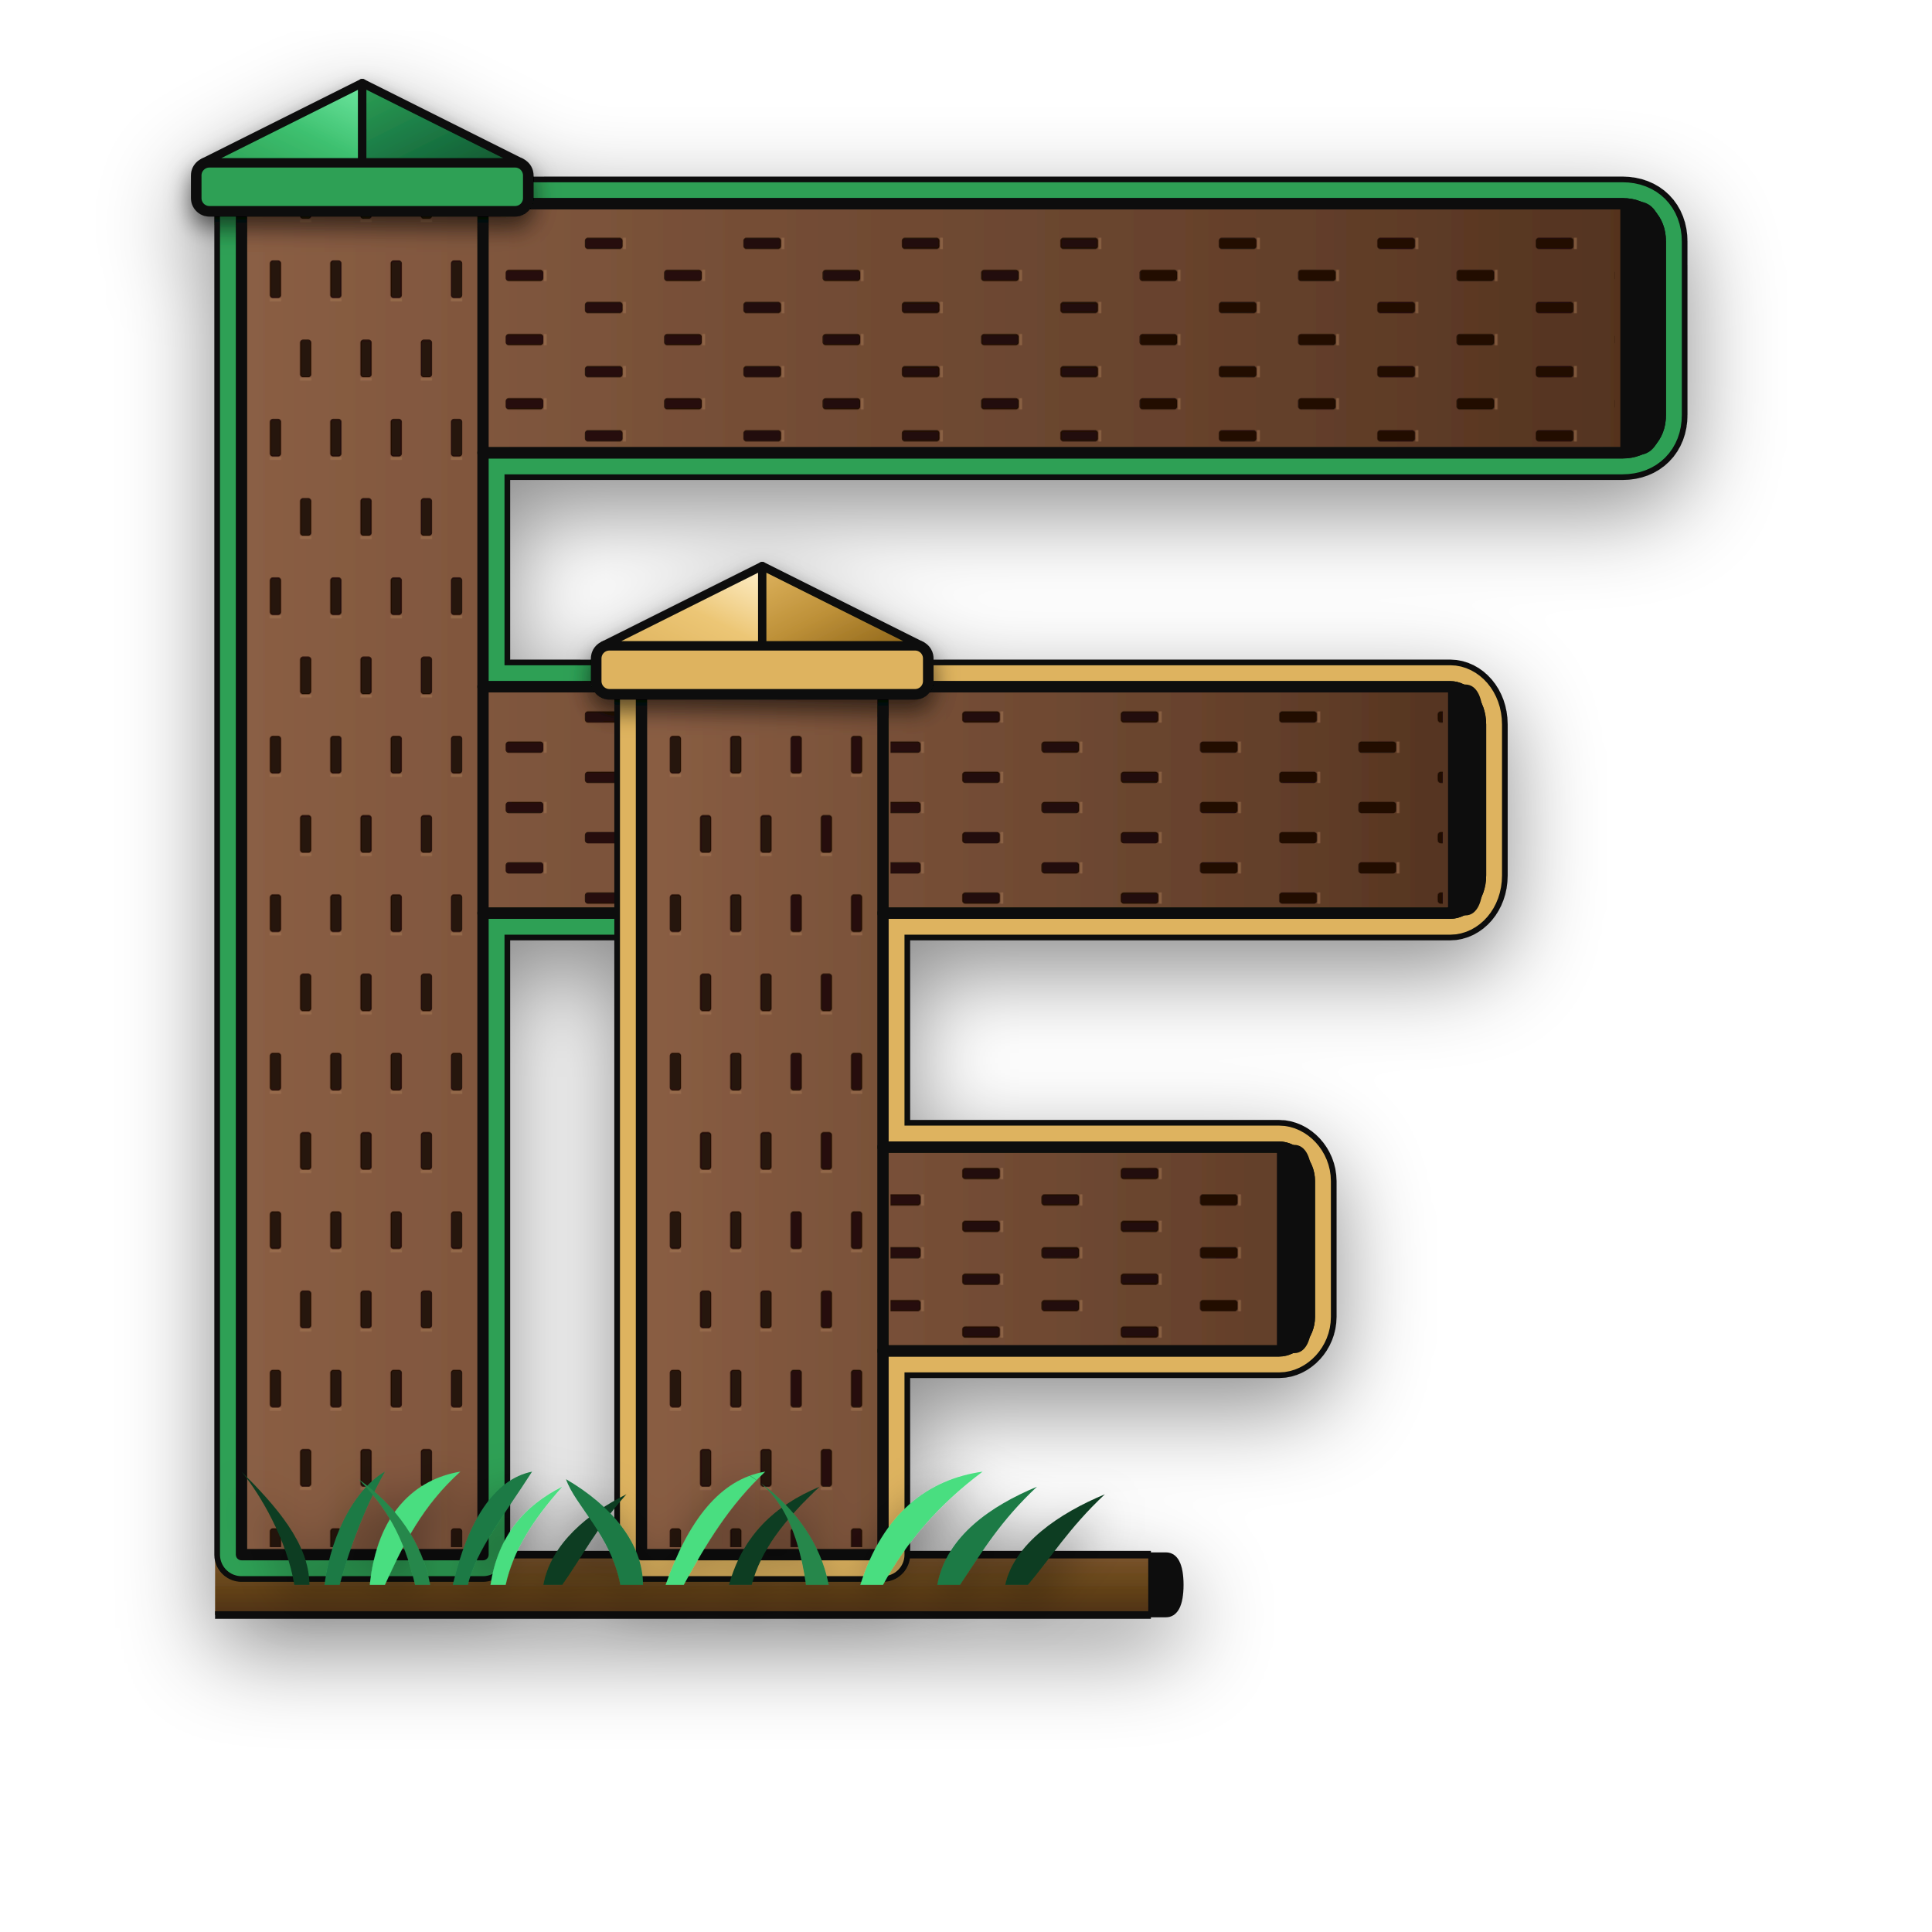
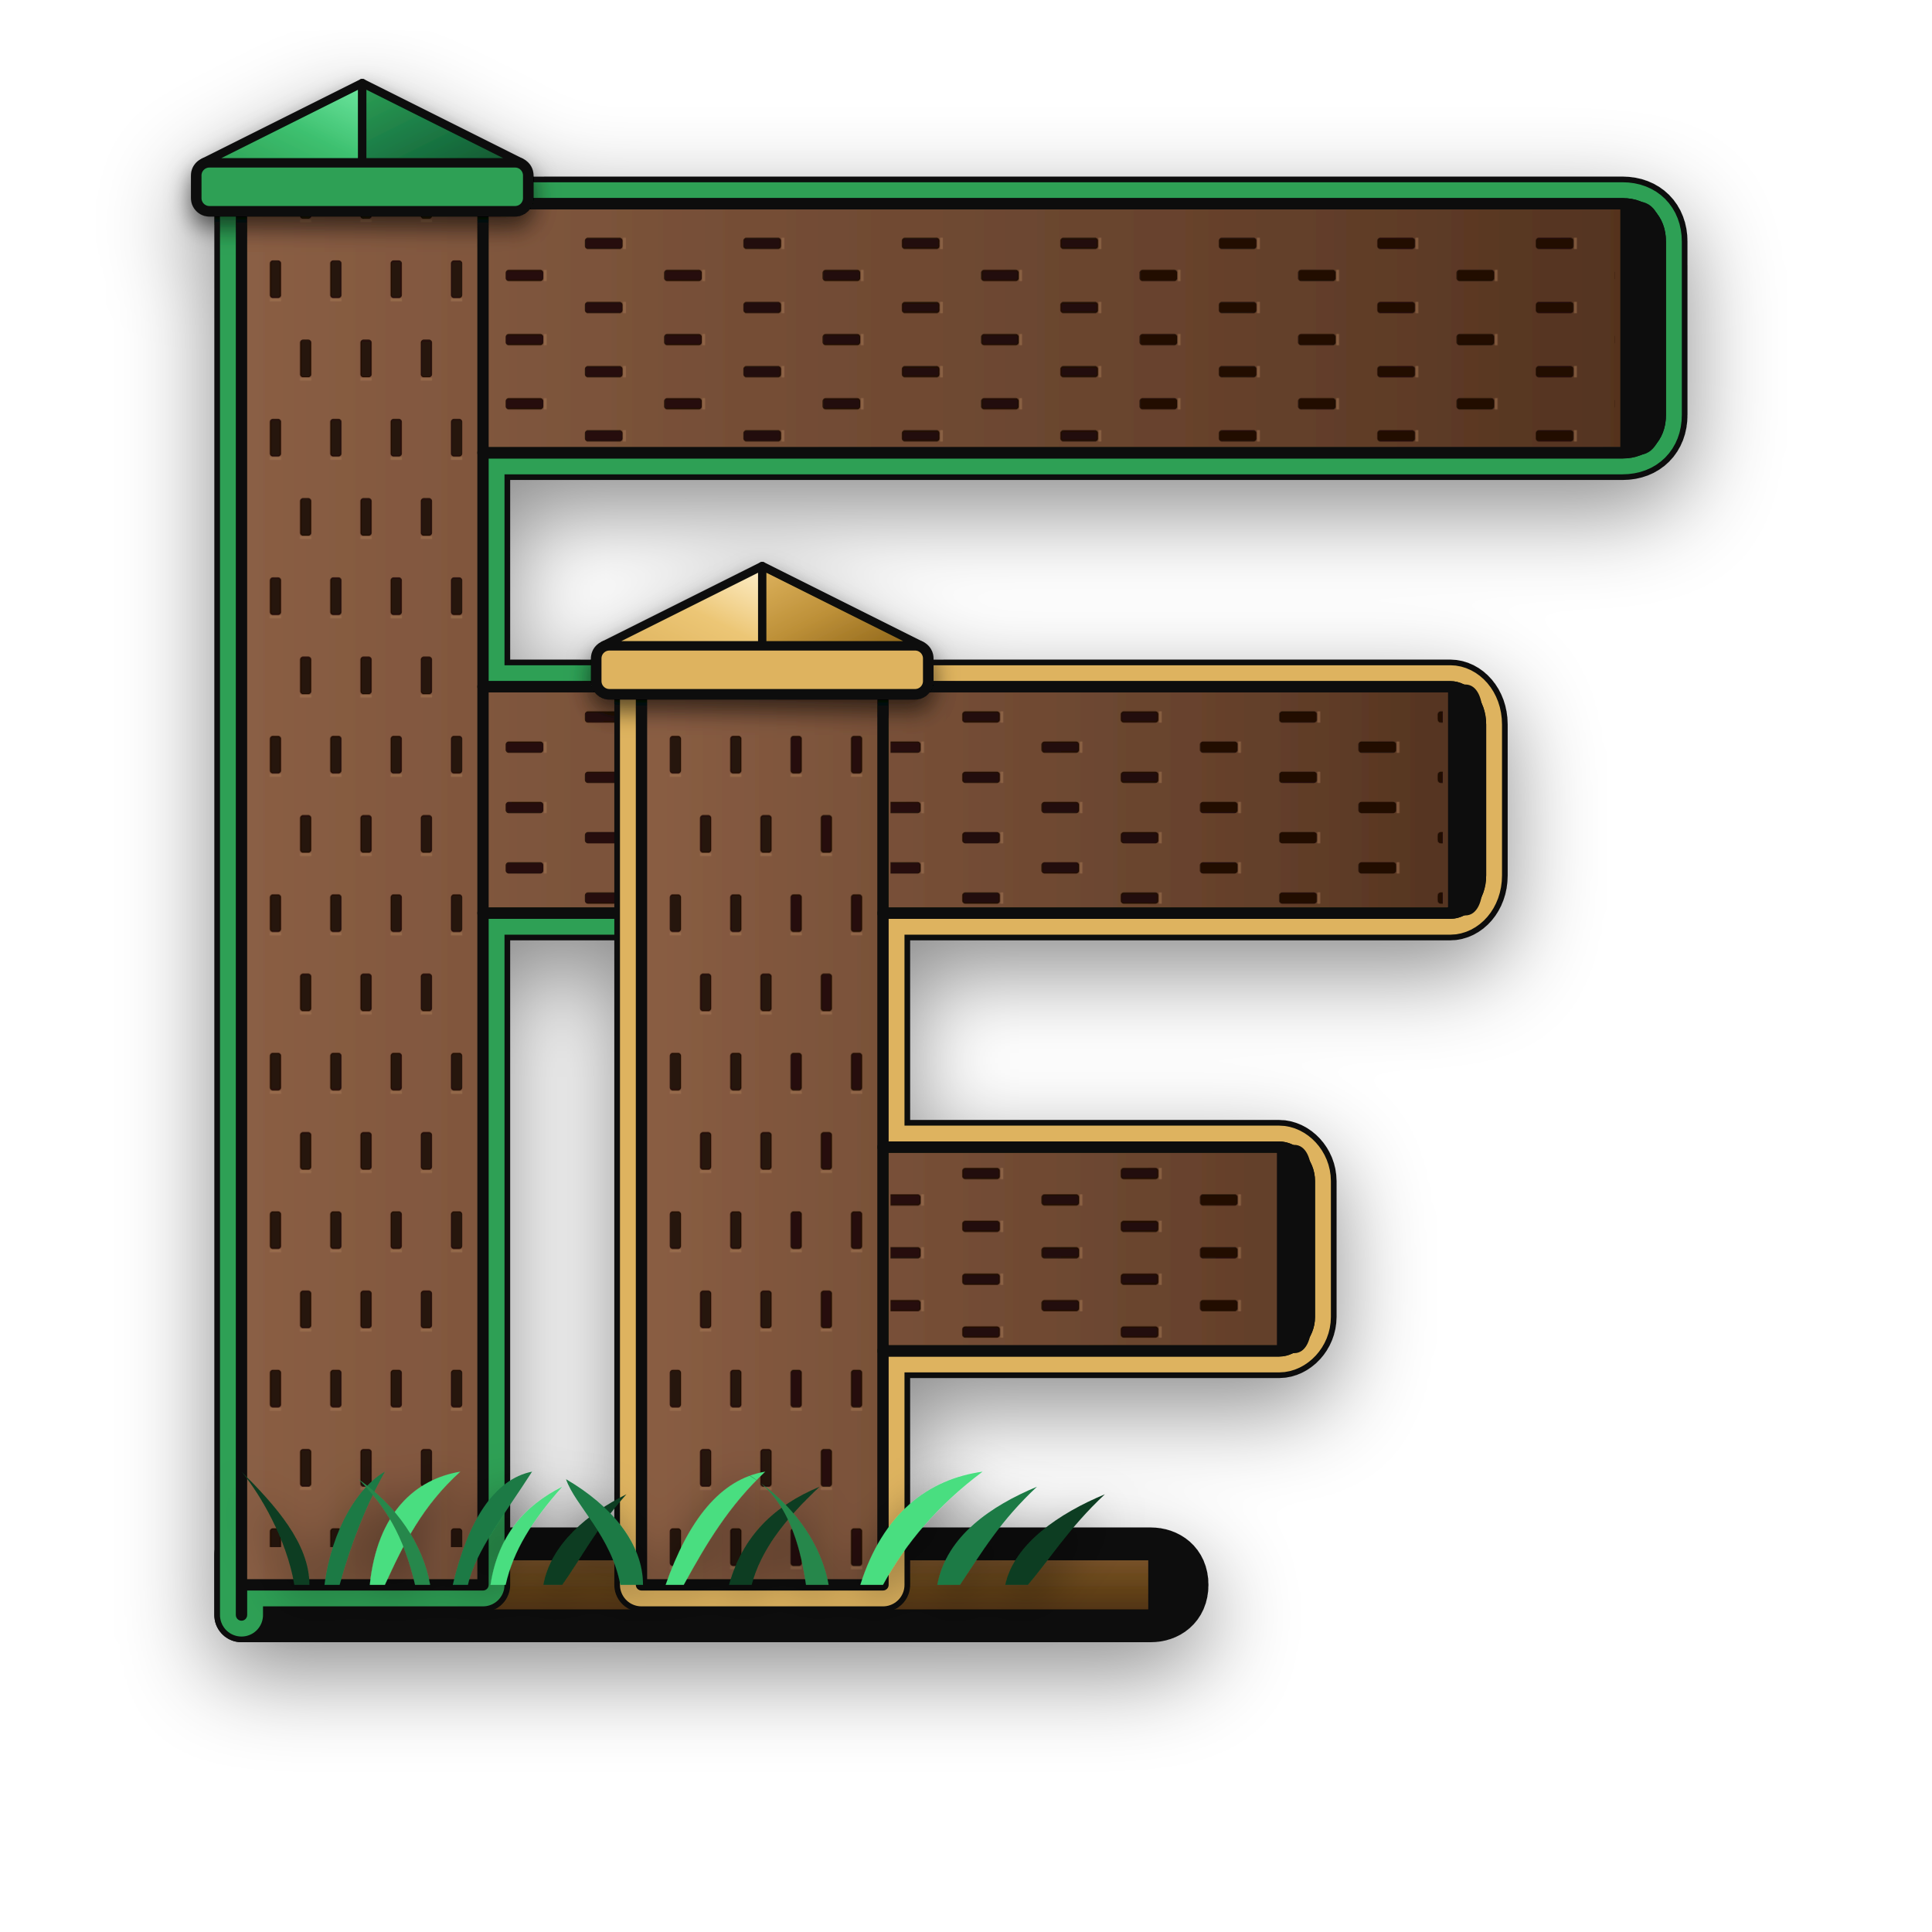
<svg xmlns="http://www.w3.org/2000/svg" viewBox="0 0 512 512" width="100%" height="100%">
  <defs>
-     <linearGradient id="emeraldGrad1cy" x1="0%" y1="0%" x2="100%" y2="100%">
+     <linearGradient id="emeraldGrad1cw" x1="0%" y1="0%" x2="100%" y2="100%">
      <stop offset="0%" stop-color="#4ADE80" />
      <stop offset="45%" stop-color="#2EA055" />
      <stop offset="100%" stop-color="#1B7A45" />
    </linearGradient>
-     <linearGradient id="emeraldCapLeft1cy" x1="0%" y1="100%" x2="100%" y2="0%">
+     <linearGradient id="emeraldCapLeft1cw" x1="0%" y1="100%" x2="100%" y2="0%">
      <stop offset="0%" stop-color="#2EA055" />
      <stop offset="50%" stop-color="#3DC06F" />
      <stop offset="100%" stop-color="#6EE7A0" />
    </linearGradient>
-     <linearGradient id="emeraldCapRight1cy" x1="0%" y1="0%" x2="100%" y2="100%">
+     <linearGradient id="emeraldCapRight1cw" x1="0%" y1="0%" x2="100%" y2="100%">
      <stop offset="0%" stop-color="#2EA055" />
      <stop offset="50%" stop-color="#1B7A45" />
      <stop offset="100%" stop-color="#12562F" />
    </linearGradient>
-     <linearGradient id="goldTanGrad1cy" x1="0%" y1="0%" x2="100%" y2="100%">
+     <linearGradient id="goldTanGrad1cw" x1="0%" y1="0%" x2="100%" y2="100%">
      <stop offset="0%" stop-color="#F7DF9E" />
      <stop offset="45%" stop-color="#DEB35E" />
      <stop offset="100%" stop-color="#A87A24" />
    </linearGradient>
-     <linearGradient id="goldTanCapLeft1cy" x1="0%" y1="100%" x2="100%" y2="0%">
+     <linearGradient id="goldTanCapLeft1cw" x1="0%" y1="100%" x2="100%" y2="0%">
      <stop offset="0%" stop-color="#DEB35E" />
      <stop offset="50%" stop-color="#ECC675" />
      <stop offset="100%" stop-color="#FFF0CC" />
    </linearGradient>
-     <linearGradient id="goldTanCapRight1cy" x1="0%" y1="0%" x2="100%" y2="100%">
+     <linearGradient id="goldTanCapRight1cw" x1="0%" y1="0%" x2="100%" y2="100%">
      <stop offset="0%" stop-color="#DEB35E" />
      <stop offset="50%" stop-color="#BD9038" />
      <stop offset="100%" stop-color="#8C6318" />
    </linearGradient>
-     <linearGradient id="woodGrad1cy" x1="0%" y1="0%" x2="100%" y2="0%">
+     <linearGradient id="woodGrad1cw" x1="0%" y1="0%" x2="100%" y2="0%">
      <stop offset="0%" stop-color="#8A5E44" />
      <stop offset="35%" stop-color="#754E36" />
      <stop offset="75%" stop-color="#633F2A" />
      <stop offset="100%" stop-color="#52321E" />
    </linearGradient>
-     <linearGradient id="soilGrad1cy" x1="0%" y1="0%" x2="0%" y2="100%">
+     <linearGradient id="soilGrad1cw" x1="0%" y1="0%" x2="0%" y2="100%">
      <stop offset="0%" stop-color="#7A542E" />
      <stop offset="40%" stop-color="#6A481B" />
      <stop offset="100%" stop-color="#4E3114" />
    </linearGradient>
-     <pattern id="grid-post1-1cy" x="64" y="0" width="64" height="42" patternUnits="userSpaceOnUse">
+     <pattern id="grid-post1-1cw" x="64" y="0" width="64" height="42" patternUnits="userSpaceOnUse">
      <rect x="15.5" y="6" width="3" height="10" rx="0.8" fill="#1C0A02" opacity="0.9" />
      <line x1="15.5" y1="16.5" x2="18.5" y2="16.5" stroke="#A37854" stroke-width="0.75" opacity="0.5" />
      <rect x="31.5" y="6" width="3" height="10" rx="0.8" fill="#1C0A02" opacity="0.9" />
      <line x1="31.5" y1="16.5" x2="34.5" y2="16.5" stroke="#A37854" stroke-width="0.75" opacity="0.5" />
      <rect x="47.5" y="6" width="3" height="10" rx="0.8" fill="#1C0A02" opacity="0.9" />
      <line x1="47.5" y1="16.5" x2="50.5" y2="16.5" stroke="#A37854" stroke-width="0.75" opacity="0.5" />
      <rect x="7.5" y="27" width="3" height="10" rx="0.8" fill="#1C0A02" opacity="0.9" />
      <line x1="7.5" y1="37.5" x2="10.5" y2="37.5" stroke="#A37854" stroke-width="0.75" opacity="0.5" />
      <rect x="23.5" y="27" width="3" height="10" rx="0.8" fill="#1C0A02" opacity="0.9" />
      <line x1="23.5" y1="37.5" x2="26.5" y2="37.5" stroke="#A37854" stroke-width="0.75" opacity="0.5" />
      <rect x="39.5" y="27" width="3" height="10" rx="0.8" fill="#1C0A02" opacity="0.9" />
      <line x1="39.5" y1="37.5" x2="42.5" y2="37.5" stroke="#A37854" stroke-width="0.75" opacity="0.5" />
      <rect x="55.5" y="27" width="3" height="10" rx="0.8" fill="#1C0A02" opacity="0.9" />
      <line x1="55.5" y1="37.5" x2="58.5" y2="37.5" stroke="#A37854" stroke-width="0.75" opacity="0.5" />
    </pattern>
-     <pattern id="grid-post2-1cy" x="170" y="0" width="64" height="42" patternUnits="userSpaceOnUse">
+     <pattern id="grid-post2-1cw" x="170" y="0" width="64" height="42" patternUnits="userSpaceOnUse">
      <rect x="15.5" y="6" width="3" height="10" rx="0.8" fill="#1C0A02" opacity="0.9" />
      <line x1="15.5" y1="16.5" x2="18.5" y2="16.5" stroke="#A37854" stroke-width="0.75" opacity="0.5" />
      <rect x="31.5" y="6" width="3" height="10" rx="0.8" fill="#1C0A02" opacity="0.9" />
      <line x1="31.5" y1="16.5" x2="34.5" y2="16.5" stroke="#A37854" stroke-width="0.75" opacity="0.5" />
      <rect x="47.5" y="6" width="3" height="10" rx="0.8" fill="#1C0A02" opacity="0.9" />
      <line x1="47.5" y1="16.5" x2="50.5" y2="16.5" stroke="#A37854" stroke-width="0.75" opacity="0.5" />
      <rect x="7.5" y="27" width="3" height="10" rx="0.8" fill="#1C0A02" opacity="0.9" />
      <line x1="7.5" y1="37.5" x2="10.5" y2="37.5" stroke="#A37854" stroke-width="0.75" opacity="0.5" />
      <rect x="23.5" y="27" width="3" height="10" rx="0.8" fill="#1C0A02" opacity="0.9" />
      <line x1="23.5" y1="37.5" x2="26.5" y2="37.5" stroke="#A37854" stroke-width="0.75" opacity="0.5" />
      <rect x="39.5" y="27" width="3" height="10" rx="0.8" fill="#1C0A02" opacity="0.9" />
      <line x1="39.5" y1="37.5" x2="42.5" y2="37.5" stroke="#A37854" stroke-width="0.75" opacity="0.5" />
      <rect x="55.5" y="27" width="3" height="10" rx="0.8" fill="#1C0A02" opacity="0.9" />
      <line x1="55.5" y1="37.5" x2="58.5" y2="37.5" stroke="#A37854" stroke-width="0.75" opacity="0.5" />
    </pattern>
-     <pattern id="grid-rail1-1cy" x="2" y="56" width="42" height="68" patternUnits="userSpaceOnUse">
+     <pattern id="grid-rail1-1cw" x="2" y="56" width="42" height="68" patternUnits="userSpaceOnUse">
      <rect x="6" y="15.5" width="10" height="3" rx="0.8" fill="#1C0A02" opacity="0.9" />
      <line x1="16.5" y1="15.5" x2="16.5" y2="18.5" stroke="#A37854" stroke-width="0.75" opacity="0.5" />
      <rect x="6" y="32.5" width="10" height="3" rx="0.8" fill="#1C0A02" opacity="0.9" />
      <line x1="16.5" y1="32.5" x2="16.5" y2="35.5" stroke="#A37854" stroke-width="0.75" opacity="0.5" />
      <rect x="6" y="49.5" width="10" height="3" rx="0.8" fill="#1C0A02" opacity="0.9" />
      <line x1="16.5" y1="49.5" x2="16.5" y2="52.5" stroke="#A37854" stroke-width="0.75" opacity="0.5" />
      <rect x="27" y="7" width="10" height="3" rx="0.8" fill="#1C0A02" opacity="0.9" />
      <line x1="37.5" y1="7" x2="37.5" y2="10" stroke="#A37854" stroke-width="0.75" opacity="0.5" />
      <rect x="27" y="24" width="10" height="3" rx="0.8" fill="#1C0A02" opacity="0.9" />
      <line x1="37.5" y1="24" x2="37.5" y2="27" stroke="#A37854" stroke-width="0.75" opacity="0.5" />
      <rect x="27" y="41" width="10" height="3" rx="0.8" fill="#1C0A02" opacity="0.9" />
      <line x1="37.5" y1="41" x2="37.5" y2="44" stroke="#A37854" stroke-width="0.75" opacity="0.5" />
      <rect x="27" y="58" width="10" height="3" rx="0.8" fill="#1C0A02" opacity="0.9" />
      <line x1="37.5" y1="58" x2="37.5" y2="61" stroke="#A37854" stroke-width="0.75" opacity="0.5" />
    </pattern>
-     <pattern id="grid-rail2-left-1cy" x="2" y="182" width="42" height="64" patternUnits="userSpaceOnUse">
+     <pattern id="grid-rail2-left-1cw" x="2" y="182" width="42" height="64" patternUnits="userSpaceOnUse">
      <rect x="6" y="14.5" width="10" height="3" rx="0.8" fill="#1C0A02" opacity="0.9" />
      <line x1="16.5" y1="14.5" x2="16.5" y2="17.5" stroke="#A37854" stroke-width="0.75" opacity="0.5" />
      <rect x="6" y="30.5" width="10" height="3" rx="0.8" fill="#1C0A02" opacity="0.9" />
      <line x1="16.5" y1="30.5" x2="16.5" y2="33.5" stroke="#A37854" stroke-width="0.75" opacity="0.5" />
      <rect x="6" y="46.5" width="10" height="3" rx="0.8" fill="#1C0A02" opacity="0.9" />
      <line x1="16.5" y1="46.5" x2="16.5" y2="49.5" stroke="#A37854" stroke-width="0.75" opacity="0.5" />
      <rect x="27" y="6.5" width="10" height="3" rx="0.8" fill="#1C0A02" opacity="0.9" />
      <line x1="37.5" y1="6.5" x2="37.5" y2="9.5" stroke="#A37854" stroke-width="0.75" opacity="0.5" />
      <rect x="27" y="22.5" width="10" height="3" rx="0.8" fill="#1C0A02" opacity="0.9" />
      <line x1="37.5" y1="22.5" x2="37.5" y2="25.5" stroke="#A37854" stroke-width="0.75" opacity="0.5" />
      <rect x="27" y="38.5" width="10" height="3" rx="0.8" fill="#1C0A02" opacity="0.9" />
      <line x1="37.5" y1="38.5" x2="37.5" y2="41.5" stroke="#A37854" stroke-width="0.75" opacity="0.5" />
      <rect x="27" y="54.5" width="10" height="3" rx="0.8" fill="#1C0A02" opacity="0.9" />
      <line x1="37.5" y1="54.5" x2="37.5" y2="57.5" stroke="#A37854" stroke-width="0.75" opacity="0.5" />
    </pattern>
-     <pattern id="grid-rail2-right-1cy" x="18" y="182" width="42" height="64" patternUnits="userSpaceOnUse">
+     <pattern id="grid-rail2-right-1cw" x="18" y="182" width="42" height="64" patternUnits="userSpaceOnUse">
      <rect x="6" y="14.5" width="10" height="3" rx="0.8" fill="#1C0A02" opacity="0.9" />
      <line x1="16.5" y1="14.5" x2="16.5" y2="17.5" stroke="#A37854" stroke-width="0.75" opacity="0.5" />
      <rect x="6" y="30.5" width="10" height="3" rx="0.8" fill="#1C0A02" opacity="0.9" />
      <line x1="16.5" y1="30.5" x2="16.5" y2="33.5" stroke="#A37854" stroke-width="0.75" opacity="0.5" />
      <rect x="6" y="46.5" width="10" height="3" rx="0.8" fill="#1C0A02" opacity="0.9" />
      <line x1="16.5" y1="46.5" x2="16.5" y2="49.5" stroke="#A37854" stroke-width="0.75" opacity="0.5" />
      <rect x="27" y="6.5" width="10" height="3" rx="0.8" fill="#1C0A02" opacity="0.9" />
      <line x1="37.5" y1="6.5" x2="37.5" y2="9.5" stroke="#A37854" stroke-width="0.75" opacity="0.5" />
      <rect x="27" y="22.5" width="10" height="3" rx="0.8" fill="#1C0A02" opacity="0.9" />
      <line x1="37.5" y1="22.5" x2="37.5" y2="25.5" stroke="#A37854" stroke-width="0.75" opacity="0.5" />
      <rect x="27" y="38.5" width="10" height="3" rx="0.8" fill="#1C0A02" opacity="0.9" />
      <line x1="37.5" y1="38.5" x2="37.5" y2="41.5" stroke="#A37854" stroke-width="0.75" opacity="0.5" />
      <rect x="27" y="54.5" width="10" height="3" rx="0.8" fill="#1C0A02" opacity="0.9" />
      <line x1="37.5" y1="54.5" x2="37.5" y2="57.5" stroke="#A37854" stroke-width="0.75" opacity="0.5" />
    </pattern>
-     <pattern id="grid-rail3-right-1cy" x="18" y="304" width="42" height="56" patternUnits="userSpaceOnUse">
+     <pattern id="grid-rail3-right-1cw" x="18" y="304" width="42" height="56" patternUnits="userSpaceOnUse">
      <rect x="6" y="12.5" width="10" height="3" rx="0.8" fill="#1C0A02" opacity="0.9" />
      <line x1="16.5" y1="12.5" x2="16.5" y2="15.5" stroke="#A37854" stroke-width="0.75" opacity="0.5" />
      <rect x="6" y="26.5" width="10" height="3" rx="0.8" fill="#1C0A02" opacity="0.9" />
      <line x1="16.5" y1="26.5" x2="16.5" y2="29.5" stroke="#A37854" stroke-width="0.75" opacity="0.5" />
      <rect x="6" y="40.5" width="10" height="3" rx="0.8" fill="#1C0A02" opacity="0.9" />
      <line x1="16.5" y1="40.5" x2="16.5" y2="43.5" stroke="#A37854" stroke-width="0.75" opacity="0.5" />
      <rect x="27" y="5.5" width="10" height="3" rx="0.8" fill="#1C0A02" opacity="0.9" />
      <line x1="37.5" y1="5.5" x2="37.5" y2="8.5" stroke="#A37854" stroke-width="0.75" opacity="0.5" />
      <rect x="27" y="19.5" width="10" height="3" rx="0.8" fill="#1C0A02" opacity="0.9" />
      <line x1="37.5" y1="19.5" x2="37.5" y2="22.5" stroke="#A37854" stroke-width="0.75" opacity="0.5" />
      <rect x="27" y="33.5" width="10" height="3" rx="0.8" fill="#1C0A02" opacity="0.9" />
      <line x1="37.5" y1="33.5" x2="37.5" y2="36.5" stroke="#A37854" stroke-width="0.75" opacity="0.5" />
      <rect x="27" y="47.5" width="10" height="3" rx="0.8" fill="#1C0A02" opacity="0.9" />
      <line x1="37.5" y1="47.5" x2="37.5" y2="50.5" stroke="#A37854" stroke-width="0.75" opacity="0.5" />
    </pattern>
-     <filter id="shadow1cy" x="-15%" y="-15%" width="135%" height="135%">
+     <filter id="shadow1cw" x="-15%" y="-15%" width="135%" height="135%">
      <feDropShadow dx="0" dy="8" stdDeviation="12" flood-color="#000000" flood-opacity="0.45" />
    </filter>
-     <filter id="capShadow1cy" x="-20%" y="-20%" width="140%" height="140%">
+     <filter id="capShadow1cw" x="-20%" y="-20%" width="140%" height="140%">
      <feDropShadow dx="0" dy="3" stdDeviation="3" flood-color="#000000" flood-opacity="0.6" />
    </filter>
  </defs>
-   <g filter="url(#shadow1cy)">
-     <g id="Soil-Foundation-Plinth-1cy">
-       <path d="M 57 412 L 305 412 C 309 412 313.05 414.5 313.05 420 C 313.05 425.5 309 428 305 428 L 57 428 Z" fill="url(#soilGrad1cy)" />
-       <line x1="57" y1="412" x2="305" y2="412" stroke="#0B0E0C" stroke-width="2.0" />
-       <line x1="57" y1="428" x2="305" y2="428" stroke="#0B0E0C" stroke-width="2.0" />
+   <g filter="url(#shadow1cw)">
+     <g id="Unified-Soil-Foundation">
+       <path d="M 64 412 L 305 412 C 309 412 313.05 414.5 313.05 420 C 313.05 425.5 309 428 305 428 L 64 428 Z" fill="none" stroke="#0B0E0C" stroke-width="14.4" stroke-linejoin="round" />
+       <path d="M 64 412 L 305 412 C 309 412 313.05 414.5 313.05 420 C 313.05 425.5 309 428 305 428 L 64 428 Z" fill="url(#soilGrad1cw)" stroke="#0B0E0C" stroke-width="3.0" stroke-linejoin="round" />
      <path d="M 305 412 L 309 412 C 311.5 412 313.05 414.5 313.05 420 C 313.05 425.5 311.5 428 309 428 L 305 428 Z" fill="#0B0E0C" stroke="#0B0E0C" stroke-width="1.2" stroke-linejoin="round" />
      <line x1="305" y1="412" x2="305" y2="428" stroke="#0B0E0C" stroke-width="1.4" />
    </g>
-     <g id="Big-F-Structure-1cy">
-       <path d="M 64 54 L 430 54 C 436 54 440 58 440 64 L 440 110 C 440 116 436 120 430 120 L 128 120 L 128 182 L 170 182 L 170 242 L 128 242 L 128 412 L 64 412 Z" fill="none" stroke="#0B0E0C" stroke-width="14.4" stroke-linejoin="round" />
-       <path d="M 64 54 L 430 54 C 436 54 440 58 440 64 L 440 110 C 440 116 436 120 430 120 L 128 120 L 128 182 L 170 182 L 170 242 L 128 242 L 128 412 L 64 412 Z" fill="none" stroke="#2EA055" stroke-width="11.4" stroke-linejoin="round" />
-       <path d="M 64 54 L 430 54 C 436 54 440 58 440 64 L 440 110 C 440 116 436 120 430 120 L 128 120 L 128 182 L 170 182 L 170 242 L 128 242 L 128 412 L 64 412 Z" fill="url(#woodGrad1cy)" stroke="#0B0E0C" stroke-width="3.0" stroke-linejoin="round" />
-       <rect x="66" y="56" width="60" height="354" fill="url(#grid-post1-1cy)" />
-       <rect x="130" y="56" width="298" height="62" fill="url(#grid-rail1-1cy)" />
-       <rect x="130" y="184" width="38" height="56" fill="url(#grid-rail2-left-1cy)" />
+     <g id="Big-F-Structure">
+       <path d="M 64 54 L 430 54 C 436 54 440 58 440 64 L 440 110 C 440 116 436 120 430 120 L 128 120 L 128 182 L 170 182 L 170 242 L 128 242 L 128 420 L 64 420 L 64 428 L 64 54 Z" fill="none" stroke="#0B0E0C" stroke-width="14.4" stroke-linejoin="round" />
+       <path d="M 64 54 L 430 54 C 436 54 440 58 440 64 L 440 110 C 440 116 436 120 430 120 L 128 120 L 128 182 L 170 182 L 170 242 L 128 242 L 128 420 L 64 420 L 64 428 L 64 54 Z" fill="none" stroke="#2EA055" stroke-width="11.4" stroke-linejoin="round" />
+       <path d="M 64 54 L 430 54 C 436 54 440 58 440 64 L 440 110 C 440 116 436 120 430 120 L 128 120 L 128 182 L 170 182 L 170 242 L 128 242 L 128 420 L 64 420 L 64 428 L 64 54 Z" fill="url(#woodGrad1cw)" stroke="#0B0E0C" stroke-width="3.0" stroke-linejoin="round" />
+       <rect x="66" y="56" width="60" height="354" fill="url(#grid-post1-1cw)" />
+       <rect x="130" y="56" width="298" height="62" fill="url(#grid-rail1-1cw)" />
+       <rect x="130" y="184" width="38" height="56" fill="url(#grid-rail2-left-1cw)" />
      <path d="M 430 54 L 434 54 C 438 54 440 58 440 64 L 440 110 C 440 116 438 120 434 120 L 430 120 Z" fill="#0B0E0C" stroke="#0B0E0C" stroke-width="1.2" />
      <path d="M 128 54 L 430 54 C 436 54 440 58 440 64 L 440 110 C 440 116 436 120 430 120 L 128 120 Z" fill="none" stroke="#0B0E0C" stroke-width="3.0" stroke-linejoin="round" />
      <path d="M 128 182 L 170 182 L 170 242 L 128 242 Z" fill="none" stroke="#0B0E0C" stroke-width="3.0" stroke-linejoin="round" />
    </g>
-     <g id="Small-F-Structure-1cy">
-       <path d="M 170 182 L 384.35 182 C 388.35 182 392.35 186 392.35 192 L 392.35 232 C 392.35 238 388.35 242 384.35 242 L 234 242 L 234 304 L 339 304 C 343 304 347 308 347 313 L 347 349 C 347 354 343 358 339 358 L 234 358 L 234 412 L 170 412 Z" fill="none" stroke="#0B0E0C" stroke-width="14.4" stroke-linejoin="round" />
-       <path d="M 170 182 L 384.35 182 C 388.35 182 392.35 186 392.35 192 L 392.35 232 C 392.35 238 388.35 242 384.35 242 L 234 242 L 234 304 L 339 304 C 343 304 347 308 347 313 L 347 349 C 347 354 343 358 339 358 L 234 358 L 234 412 L 170 412 Z" fill="none" stroke="#DEB35E" stroke-width="11.4" stroke-linejoin="round" />
-       <path d="M 170 182 L 384.35 182 C 388.35 182 392.35 186 392.35 192 L 392.35 232 C 392.35 238 388.35 242 384.35 242 L 234 242 L 234 304 L 339 304 C 343 304 347 308 347 313 L 347 349 C 347 354 343 358 339 358 L 234 358 L 234 412 L 170 412 Z" fill="url(#woodGrad1cy)" stroke="#0B0E0C" stroke-width="3.0" stroke-linejoin="round" />
-       <rect x="172" y="184" width="60" height="226" fill="url(#grid-post2-1cy)" />
-       <rect x="236" y="184" width="146.35" height="56" fill="url(#grid-rail2-right-1cy)" />
-       <rect x="236" y="306" width="101" height="50" fill="url(#grid-rail3-right-1cy)" />
+     <g id="Small-F-Structure">
+       <path d="M 170 182 L 384.35 182 C 388.35 182 392.35 186 392.35 192 L 392.35 232 C 392.35 238 388.35 242 384.35 242 L 234 242 L 234 304 L 339 304 C 343 304 347 308 347 313 L 347 349 C 347 354 343 358 339 358 L 234 358 L 234 420 L 170 420 L 170 182 Z" fill="none" stroke="#0B0E0C" stroke-width="14.4" stroke-linejoin="round" />
+       <path d="M 170 182 L 384.35 182 C 388.35 182 392.35 186 392.35 192 L 392.35 232 C 392.35 238 388.35 242 384.35 242 L 234 242 L 234 304 L 339 304 C 343 304 347 308 347 313 L 347 349 C 347 354 343 358 339 358 L 234 358 L 234 420 L 170 420 L 170 182 Z" fill="none" stroke="#DEB35E" stroke-width="11.4" stroke-linejoin="round" />
+       <path d="M 170 182 L 384.35 182 C 388.35 182 392.35 186 392.35 192 L 392.35 232 C 392.35 238 388.35 242 384.35 242 L 234 242 L 234 304 L 339 304 C 343 304 347 308 347 313 L 347 349 C 347 354 343 358 339 358 L 234 358 L 234 420 L 170 420 L 170 182 Z" fill="url(#woodGrad1cw)" stroke="#0B0E0C" stroke-width="3.0" stroke-linejoin="round" />
+       <rect x="172" y="184" width="60" height="234" fill="url(#grid-post2-1cw)" />
+       <rect x="236" y="184" width="146.35" height="56" fill="url(#grid-rail2-right-1cw)" />
+       <rect x="236" y="306" width="101" height="50" fill="url(#grid-rail3-right-1cw)" />
      <path d="M 384.35 182 L 388.35 182 C 390.85 182 392.35 185 392.35 190 L 392.35 234 C 392.35 239 390.85 242 388.35 242 L 384.35 242 Z" fill="#0B0E0C" stroke="#0B0E0C" stroke-width="1.2" />
      <path d="M 339 304 L 343 304 C 345.5 304 347 307 347 312 L 347 350 C 347 355 345.5 358 343 358 L 339 358 Z" fill="#0B0E0C" stroke="#0B0E0C" stroke-width="1.2" />
      <path d="M 234 182 L 384.35 182 C 388.35 182 392.35 186 392.35 192 L 392.35 232 C 392.35 238 388.35 242 384.35 242 L 234 242 Z" fill="none" stroke="#0B0E0C" stroke-width="3.0" stroke-linejoin="round" />
      <path d="M 234 304 L 339 304 C 343 304 347 308 347 313 L 347 349 C 347 354 343 358 339 358 L 234 358 Z" fill="none" stroke="#0B0E0C" stroke-width="3.0" stroke-linejoin="round" />
    </g>
-     <g id="Post-Caps-Top-Layer" filter="url(#capShadow1cy)">
+     <g id="Post-Caps-Top-Layer" filter="url(#capShadow1cw)">
      <g id="Post-1-Cap">
        <rect x="52" y="43" width="88" height="13" rx="3.5" fill="#2EA055" stroke="#0B0E0C" stroke-width="2.8" />
-         <path d="M 54 43 L 96 22 L 96 43 Z" fill="url(#emeraldCapLeft1cy)" stroke="#0B0E0C" stroke-width="2.2" stroke-linejoin="round" />
-         <path d="M 96 22 L 138 43 L 96 43 Z" fill="url(#emeraldCapRight1cy)" stroke="#0B0E0C" stroke-width="2.2" stroke-linejoin="round" />
+         <path d="M 54 43 L 96 22 L 96 43 Z" fill="url(#emeraldCapLeft1cw)" stroke="#0B0E0C" stroke-width="2.2" stroke-linejoin="round" />
+         <path d="M 96 22 L 138 43 L 96 43 Z" fill="url(#emeraldCapRight1cw)" stroke="#0B0E0C" stroke-width="2.2" stroke-linejoin="round" />
      </g>
      <g id="Post-2-Cap">
        <rect x="158" y="171" width="88" height="13" rx="3.5" fill="#DEB35E" stroke="#0B0E0C" stroke-width="2.8" />
-         <path d="M 160 171 L 202 150 L 202 171 Z" fill="url(#goldTanCapLeft1cy)" stroke="#0B0E0C" stroke-width="2.2" stroke-linejoin="round" />
-         <path d="M 202 150 L 244 171 L 202 171 Z" fill="url(#goldTanCapRight1cy)" stroke="#0B0E0C" stroke-width="2.2" stroke-linejoin="round" />
+         <path d="M 160 171 L 202 150 L 202 171 Z" fill="url(#goldTanCapLeft1cw)" stroke="#0B0E0C" stroke-width="2.2" stroke-linejoin="round" />
+         <path d="M 202 150 L 244 171 L 202 171 Z" fill="url(#goldTanCapRight1cw)" stroke="#0B0E0C" stroke-width="2.2" stroke-linejoin="round" />
      </g>
    </g>
  </g>
-   <g id="Front-Grass-Layer-1cy" filter="drop-shadow(0 4px 6px rgba(0,0,0,0.5))">
+   <g id="Front-Grass-Layer-1cw" filter="drop-shadow(0 4px 6px rgba(0,0,0,0.5))">
    <g transform="translate(64, 390)">
      <path d="M 14 30 C 12 18 5 6 0 0 C 9 9 18 19 18 30 Z" fill="#0C3D20" />
      <path d="M 22 30 C 24 15 31 4 38 0 C 33 9 29 19 26 30 Z" fill="#1B7A45" />
      <path d="M 34 30 C 36 11 46 2 58 0 C 48 9 43 19 38 30 Z" fill="#4ADE80" />
      <path d="M 46 30 C 43 17 38 9 31 2 C 41 9 48 19 50 30 Z" fill="#28874B" />
      <path d="M 56 30 C 60 13 67 2 77 0 C 70 11 62 21 60 30 Z" fill="#1B7A45" />
      <path d="M 66 30 C 68 17 75 9 85 4 C 77 13 72 21 70 30 Z" fill="#4ADE80" />
      <path d="M 80 30 C 82 19 92 11 102 6 C 94 15 90 23 85 30 Z" fill="#0C3D20" />
    </g>
    <g transform="translate(150, 390) scale(1.2, 1)">
      <path d="M 12 30 C 10 17 2 9 0 2 C 10 9 17 19 17 30 Z" fill="#1B7A45" />
      <path d="M 22 30 C 27 13 34 2 44 0 C 36 9 31 19 26 30 Z" fill="#4ADE80" />
      <path d="M 36 30 C 39 17 46 9 56 4 C 48 13 43 21 41 30 Z" fill="#0C3D20" />
      <path d="M 53 30 C 51 13 46 4 39 0 C 48 6 56 17 58 30 Z" fill="#28874B" />
      <path d="M 65 30 C 70 11 80 2 92 0 C 82 9 75 19 70 30 Z" fill="#4ADE80" />
      <path d="M 82 30 C 84 17 94 9 104 4 C 96 13 92 21 87 30 Z" fill="#1B7A45" />
      <path d="M 97 30 C 99 19 109 11 119 6 C 111 15 107 23 102 30 Z" fill="#0C3D20" />
    </g>
  </g>
</svg>
